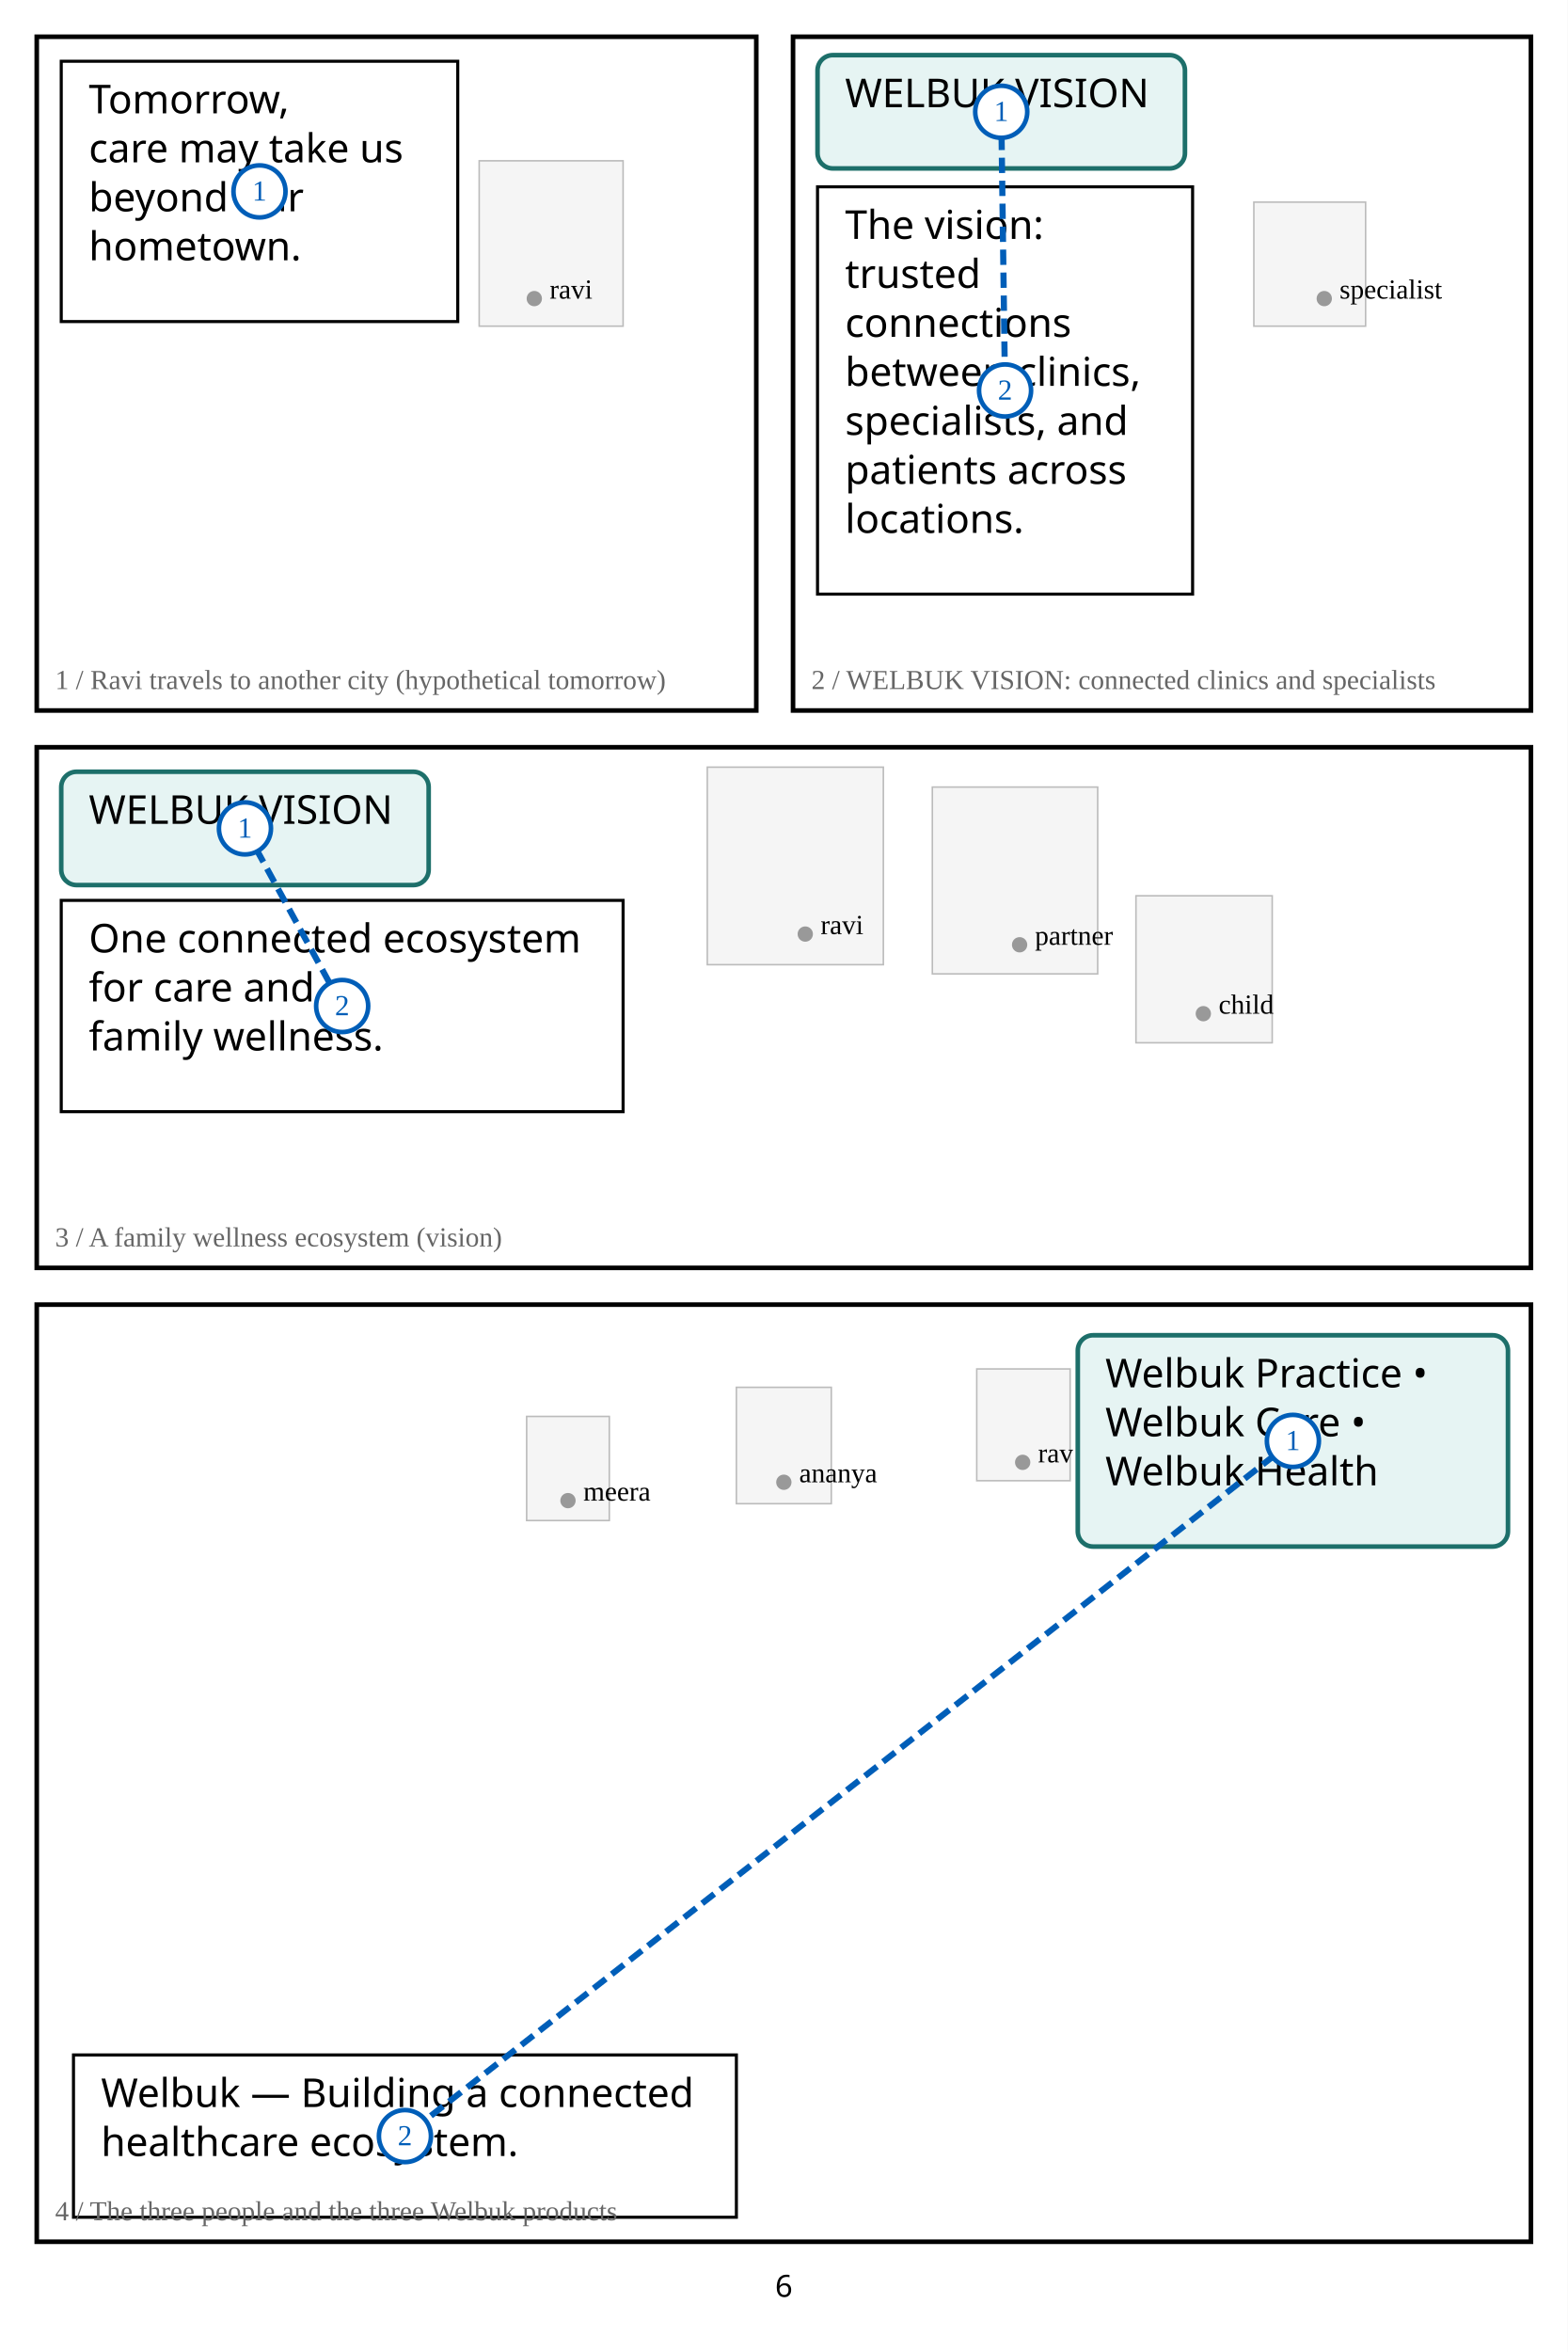
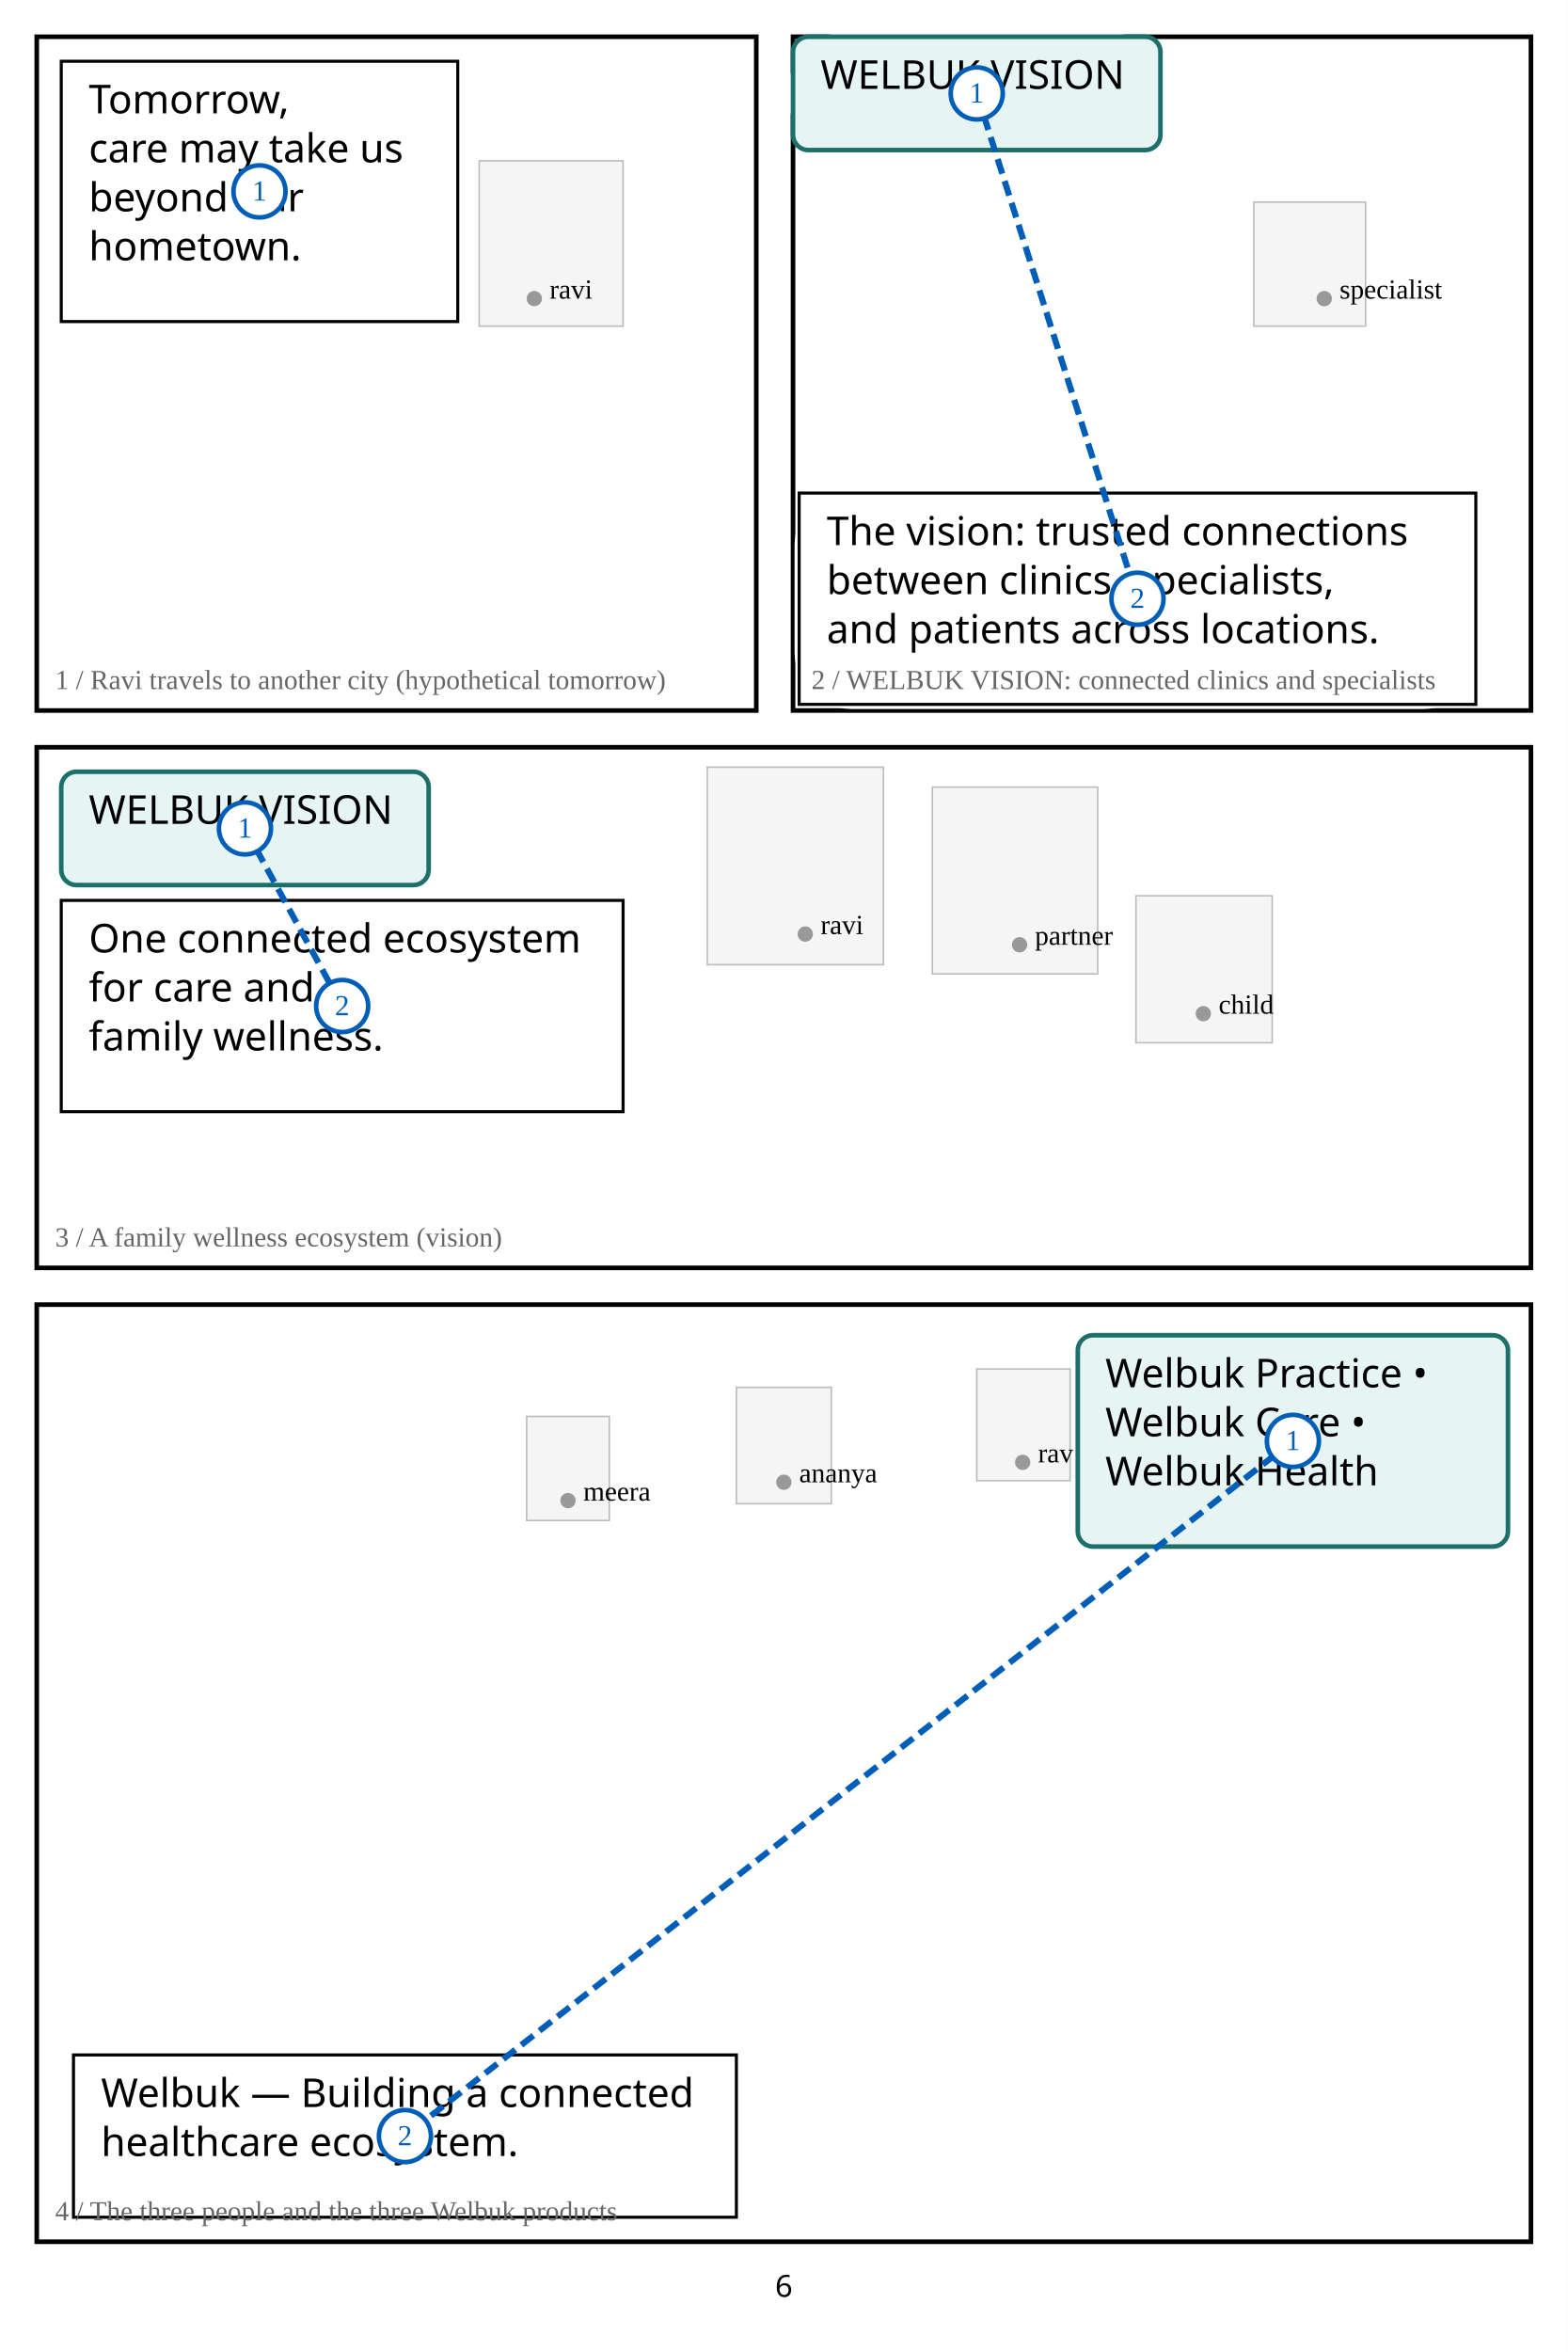
<svg xmlns="http://www.w3.org/2000/svg" width="1024" height="1536" viewBox="0 0 1024 1536">
  <rect width="1024" height="1536" fill="white" />
  <rect x="313" y="105" width="94" height="108" fill="#f5f5f5" stroke="#bbb" />
  <circle cx="349" cy="195" r="5" fill="#999" />
  <text x="359" y="195" font-size="18">ravi</text>
  <rect x="24" y="24" width="470" height="440" fill="none" stroke="black" stroke-width="3" />
  <rect x="40" y="40" width="259" height="170" rx="34" fill="white" stroke="white" stroke-width="6" />
  <rect x="40" y="40" width="259" height="170" fill="white" stroke="black" stroke-width="2" />
  <text x="58" y="74" font-family="Meiryo,MS Gothic,sans-serif" font-size="26" fill="black">Tomorrow, </text>
  <text x="58" y="106" font-family="Meiryo,MS Gothic,sans-serif" font-size="26" fill="black">care may take us </text>
  <text x="58" y="138" font-family="Meiryo,MS Gothic,sans-serif" font-size="26" fill="black">beyond our </text>
  <text x="58" y="170" font-family="Meiryo,MS Gothic,sans-serif" font-size="26" fill="black">hometown.</text>
  <text x="36" y="450" font-size="18" fill="#666">1 / Ravi travels to another city (hypothetical tomorrow)</text>
  <rect x="819" y="132" width="73" height="81" fill="#f5f5f5" stroke="#bbb" />
  <circle cx="865" cy="195" r="5" fill="#999" />
  <text x="875" y="195" font-size="18">specialist</text>
  <rect x="518" y="24" width="482" height="440" fill="none" stroke="black" stroke-width="3" />
-   <rect x="534" y="36" width="240" height="74" rx="34" fill="white" stroke="white" stroke-width="6" />
-   <rect x="534" y="122" width="245" height="266" rx="34" fill="white" stroke="white" stroke-width="6" />
-   <rect x="534" y="36" width="240" height="74" rx="10" fill="#e6f4f3" stroke="#1d6f6a" stroke-width="3" />
-   <text x="552" y="70" font-family="Meiryo,MS Gothic,sans-serif" font-size="26" fill="black">WELBUK VISION</text>
-   <rect x="534" y="122" width="245" height="266" fill="white" stroke="black" stroke-width="2" />
-   <text x="552" y="156" font-family="Meiryo,MS Gothic,sans-serif" font-size="26" fill="black">The vision: </text>
-   <text x="552" y="188" font-family="Meiryo,MS Gothic,sans-serif" font-size="26" fill="black">trusted </text>
-   <text x="552" y="220" font-family="Meiryo,MS Gothic,sans-serif" font-size="26" fill="black">connections </text>
-   <text x="552" y="252" font-family="Meiryo,MS Gothic,sans-serif" font-size="26" fill="black">between clinics, </text>
-   <text x="552" y="284" font-family="Meiryo,MS Gothic,sans-serif" font-size="26" fill="black">specialists, and </text>
-   <text x="552" y="316" font-family="Meiryo,MS Gothic,sans-serif" font-size="26" fill="black">patients across </text>
-   <text x="552" y="348" font-family="Meiryo,MS Gothic,sans-serif" font-size="26" fill="black">locations.</text>
+   <rect x="518" y="24" width="240" height="74" rx="34" fill="white" stroke="white" stroke-width="6" />
+   <rect x="522" y="322" width="442" height="138" rx="34" fill="white" stroke="white" stroke-width="6" />
+   <rect x="518" y="24" width="240" height="74" rx="10" fill="#e6f4f3" stroke="#1d6f6a" stroke-width="3" />
+   <text x="536" y="58" font-family="Meiryo,MS Gothic,sans-serif" font-size="26" fill="black">WELBUK VISION</text>
+   <rect x="522" y="322" width="442" height="138" fill="white" stroke="black" stroke-width="2" />
+   <text x="540" y="356" font-family="Meiryo,MS Gothic,sans-serif" font-size="26" fill="black">The vision: trusted connections </text>
+   <text x="540" y="388" font-family="Meiryo,MS Gothic,sans-serif" font-size="26" fill="black">between clinics, specialists, </text>
+   <text x="540" y="420" font-family="Meiryo,MS Gothic,sans-serif" font-size="26" fill="black">and patients across locations.</text>
  <text x="530" y="450" font-size="18" fill="#666">2 / WELBUK VISION: connected clinics and specialists</text>
  <rect x="462" y="501" width="115" height="129" fill="#f5f5f5" stroke="#bbb" />
  <circle cx="526" cy="610" r="5" fill="#999" />
  <text x="536" y="610" font-size="18">ravi</text>
  <rect x="609" y="514" width="108" height="122" fill="#f5f5f5" stroke="#bbb" />
  <circle cx="666" cy="617" r="5" fill="#999" />
  <text x="676" y="617" font-size="18">partner</text>
  <rect x="742" y="585" width="89" height="96" fill="#f5f5f5" stroke="#bbb" />
  <circle cx="786" cy="662" r="5" fill="#999" />
  <text x="796" y="662" font-size="18">child</text>
  <rect x="24" y="488" width="976" height="340" fill="none" stroke="black" stroke-width="3" />
  <rect x="40" y="504" width="240" height="74" rx="34" fill="white" stroke="white" stroke-width="6" />
  <rect x="40" y="588" width="367" height="138" rx="34" fill="white" stroke="white" stroke-width="6" />
  <rect x="40" y="504" width="240" height="74" rx="10" fill="#e6f4f3" stroke="#1d6f6a" stroke-width="3" />
  <text x="58" y="538" font-family="Meiryo,MS Gothic,sans-serif" font-size="26" fill="black">WELBUK VISION</text>
  <rect x="40" y="588" width="367" height="138" fill="white" stroke="black" stroke-width="2" />
  <text x="58" y="622" font-family="Meiryo,MS Gothic,sans-serif" font-size="26" fill="black">One connected ecosystem </text>
  <text x="58" y="654" font-family="Meiryo,MS Gothic,sans-serif" font-size="26" fill="black">for care and </text>
  <text x="58" y="686" font-family="Meiryo,MS Gothic,sans-serif" font-size="26" fill="black">family wellness.</text>
  <text x="36" y="814" font-size="18" fill="#666">3 / A family wellness ecosystem (vision)</text>
  <rect x="344" y="925" width="54" height="68" fill="#f5f5f5" stroke="#bbb" />
  <circle cx="371" cy="980" r="5" fill="#999" />
  <text x="381" y="980" font-size="18">meera</text>
  <rect x="481" y="906" width="62" height="76" fill="#f5f5f5" stroke="#bbb" />
  <circle cx="512" cy="968" r="5" fill="#999" />
  <text x="522" y="968" font-size="18">ananya</text>
  <rect x="638" y="894" width="61" height="73" fill="#f5f5f5" stroke="#bbb" />
  <circle cx="668" cy="955" r="5" fill="#999" />
  <text x="678" y="955" font-size="18">ravi</text>
  <rect x="24" y="852" width="976" height="612" fill="none" stroke="black" stroke-width="3" />
  <rect x="704" y="872" width="281" height="138" rx="34" fill="white" stroke="white" stroke-width="6" />
  <rect x="48" y="1342" width="433" height="106" rx="34" fill="white" stroke="white" stroke-width="6" />
  <rect x="704" y="872" width="281" height="138" rx="10" fill="#e6f4f3" stroke="#1d6f6a" stroke-width="3" />
  <text x="722" y="906" font-family="Meiryo,MS Gothic,sans-serif" font-size="26" fill="black">Welbuk Practice • </text>
  <text x="722" y="938" font-family="Meiryo,MS Gothic,sans-serif" font-size="26" fill="black">Welbuk Care • </text>
  <text x="722" y="970" font-family="Meiryo,MS Gothic,sans-serif" font-size="26" fill="black">Welbuk Health</text>
  <rect x="48" y="1342" width="433" height="106" fill="white" stroke="black" stroke-width="2" />
  <text x="66" y="1376" font-family="Meiryo,MS Gothic,sans-serif" font-size="26" fill="black">Welbuk — Building a connected </text>
  <text x="66" y="1408" font-family="Meiryo,MS Gothic,sans-serif" font-size="26" fill="black">healthcare ecosystem.</text>
  <text x="36" y="1450" font-size="18" fill="#666">4 / The three people and the three Welbuk products</text>
  <text x="512" y="1500" text-anchor="middle" font-family="sans-serif" font-size="20">6</text>
  <circle cx="169.5" cy="125" r="17" fill="white" stroke="#005eb8" stroke-width="3" />
  <text x="169.5" y="131" text-anchor="middle" font-size="19" fill="#005eb8">1</text>
-   <polyline points="654,73 656.5,255" fill="none" stroke="#005eb8" stroke-width="4" stroke-dasharray="10 5" />
-   <circle cx="654" cy="73" r="17" fill="white" stroke="#005eb8" stroke-width="3" />
-   <text x="654" y="79" text-anchor="middle" font-size="19" fill="#005eb8">1</text>
-   <circle cx="656.5" cy="255" r="17" fill="white" stroke="#005eb8" stroke-width="3" />
-   <text x="656.5" y="261" text-anchor="middle" font-size="19" fill="#005eb8">2</text>
+   <polyline points="638,61 743,391" fill="none" stroke="#005eb8" stroke-width="4" stroke-dasharray="10 5" />
+   <circle cx="638" cy="61" r="17" fill="white" stroke="#005eb8" stroke-width="3" />
+   <text x="638" y="67" text-anchor="middle" font-size="19" fill="#005eb8">1</text>
+   <circle cx="743" cy="391" r="17" fill="white" stroke="#005eb8" stroke-width="3" />
+   <text x="743" y="397" text-anchor="middle" font-size="19" fill="#005eb8">2</text>
  <polyline points="160,541 223.5,657" fill="none" stroke="#005eb8" stroke-width="4" stroke-dasharray="10 5" />
  <circle cx="160" cy="541" r="17" fill="white" stroke="#005eb8" stroke-width="3" />
  <text x="160" y="547" text-anchor="middle" font-size="19" fill="#005eb8">1</text>
  <circle cx="223.5" cy="657" r="17" fill="white" stroke="#005eb8" stroke-width="3" />
  <text x="223.5" y="663" text-anchor="middle" font-size="19" fill="#005eb8">2</text>
  <polyline points="844.5,941 264.5,1395" fill="none" stroke="#005eb8" stroke-width="4" stroke-dasharray="10 5" />
  <circle cx="844.5" cy="941" r="17" fill="white" stroke="#005eb8" stroke-width="3" />
  <text x="844.5" y="947" text-anchor="middle" font-size="19" fill="#005eb8">1</text>
  <circle cx="264.5" cy="1395" r="17" fill="white" stroke="#005eb8" stroke-width="3" />
  <text x="264.5" y="1401" text-anchor="middle" font-size="19" fill="#005eb8">2</text>
</svg>
